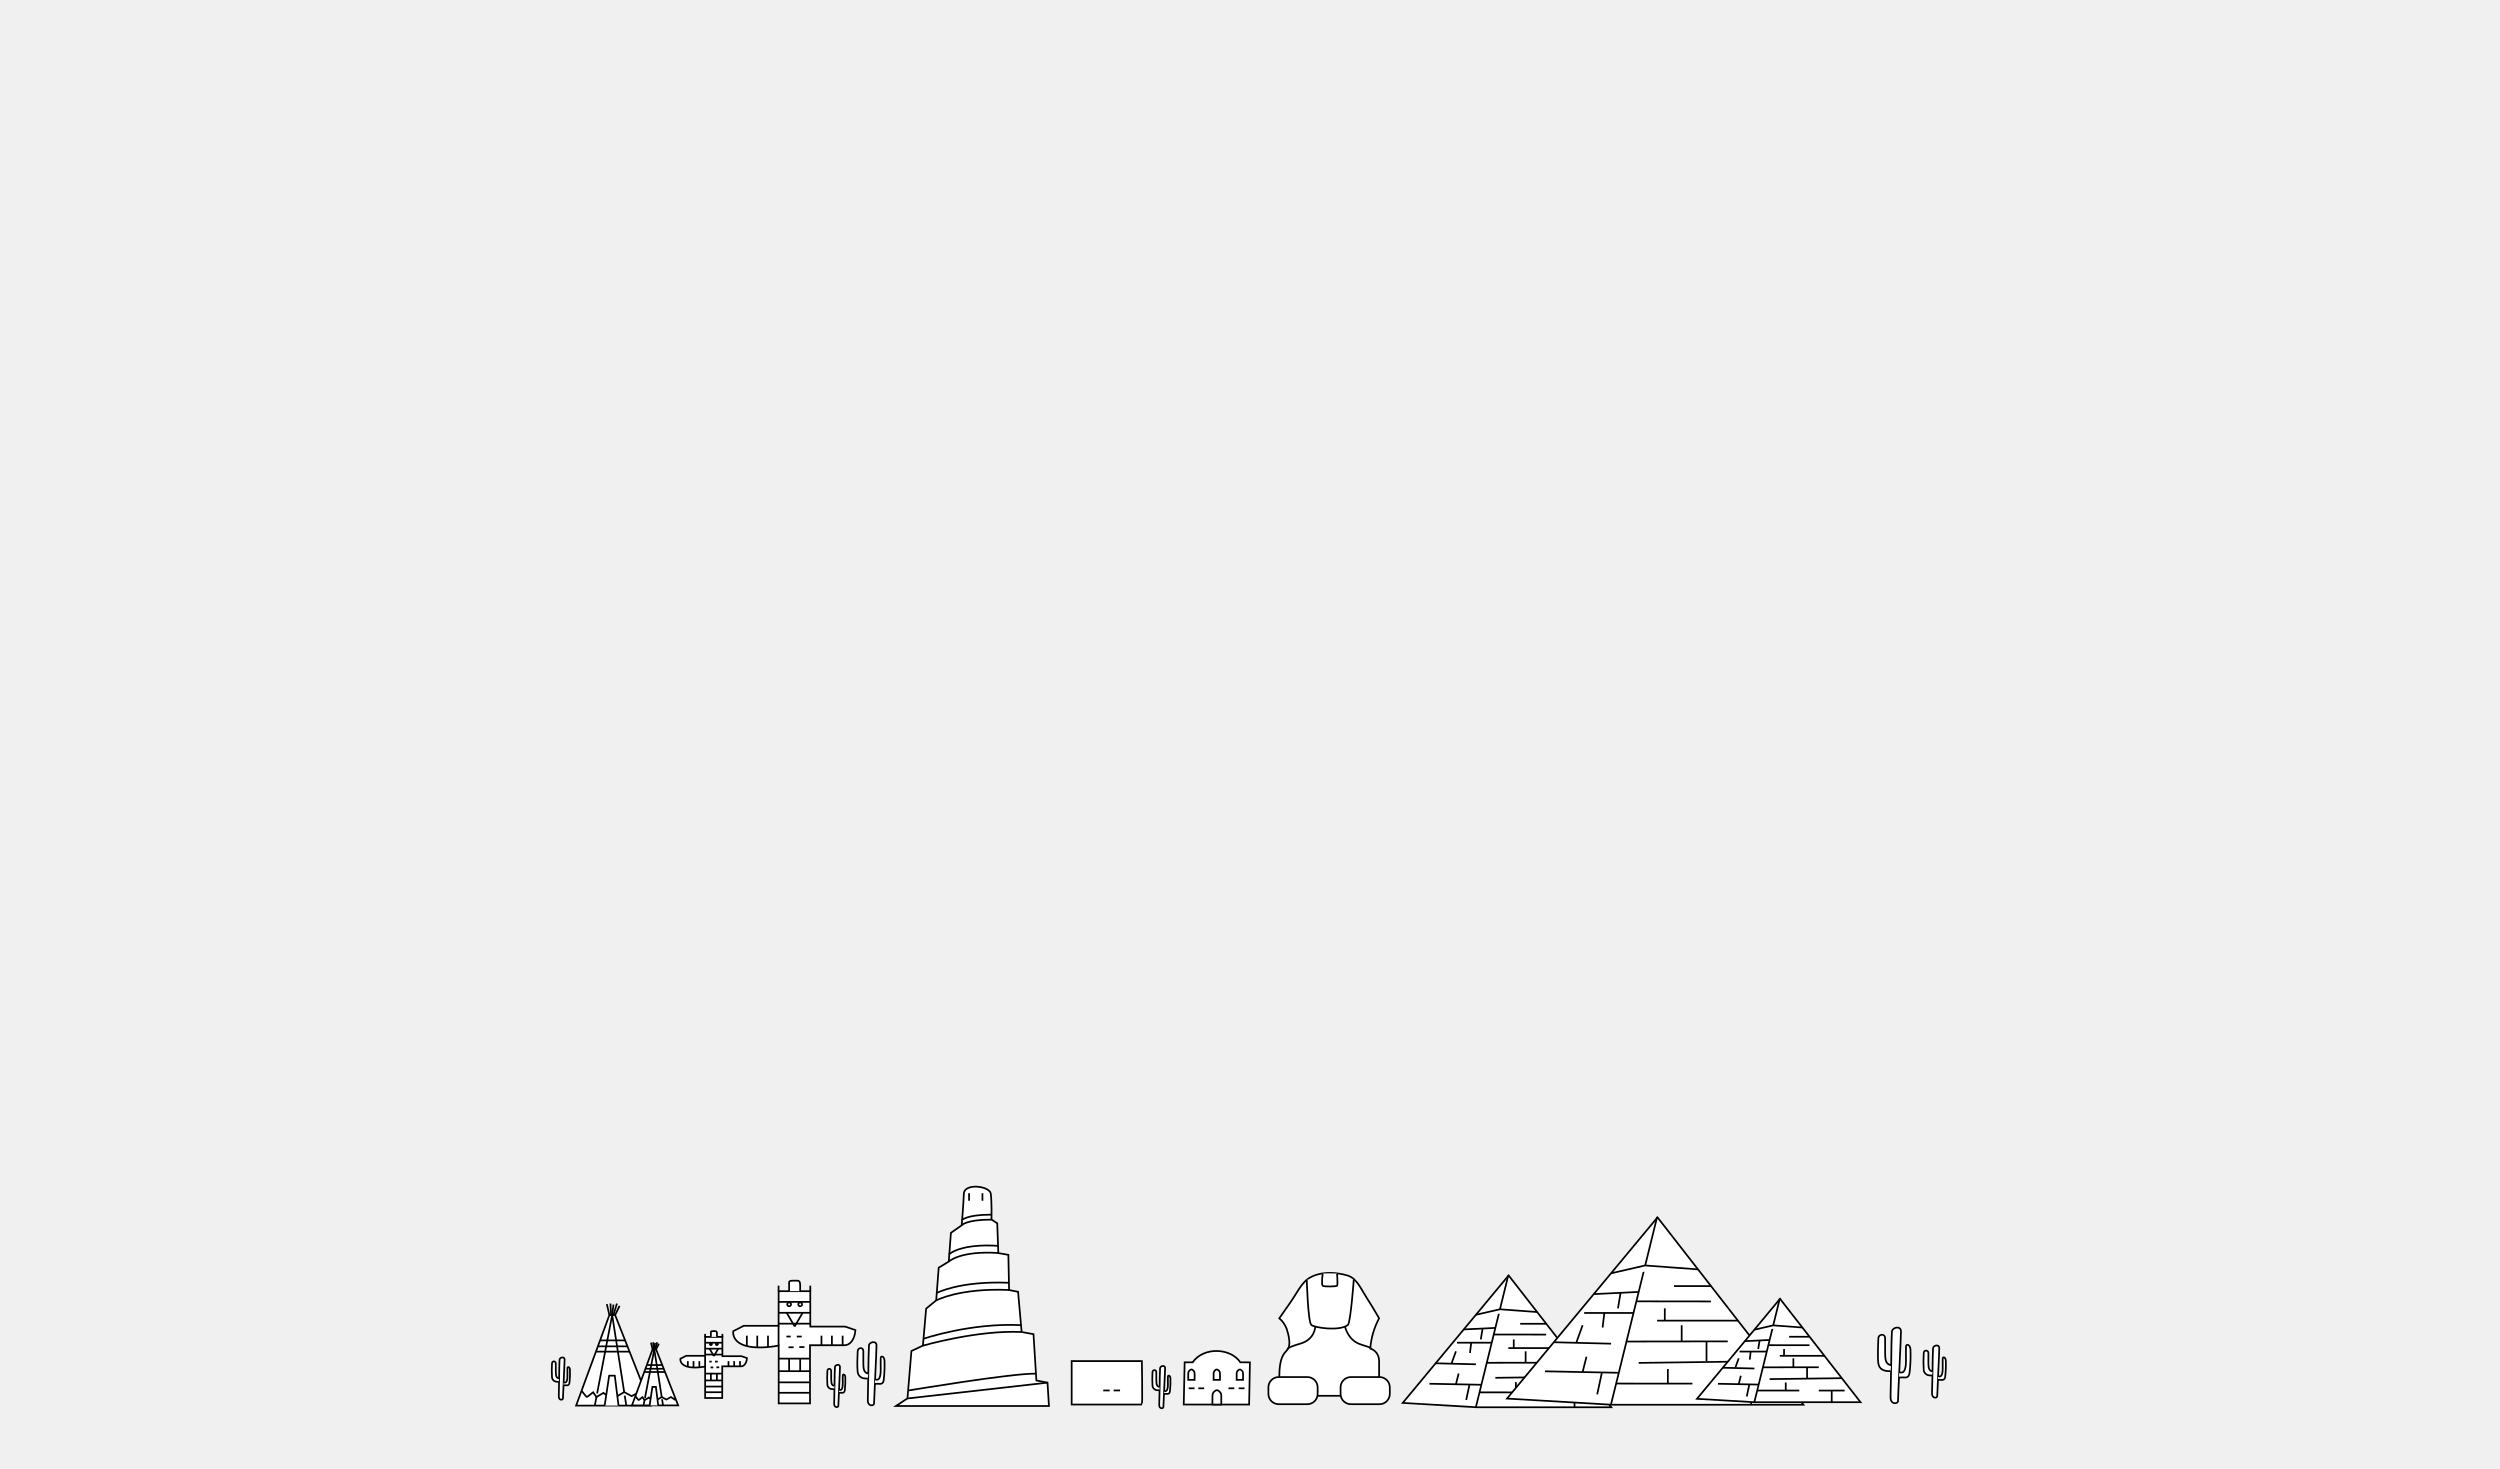
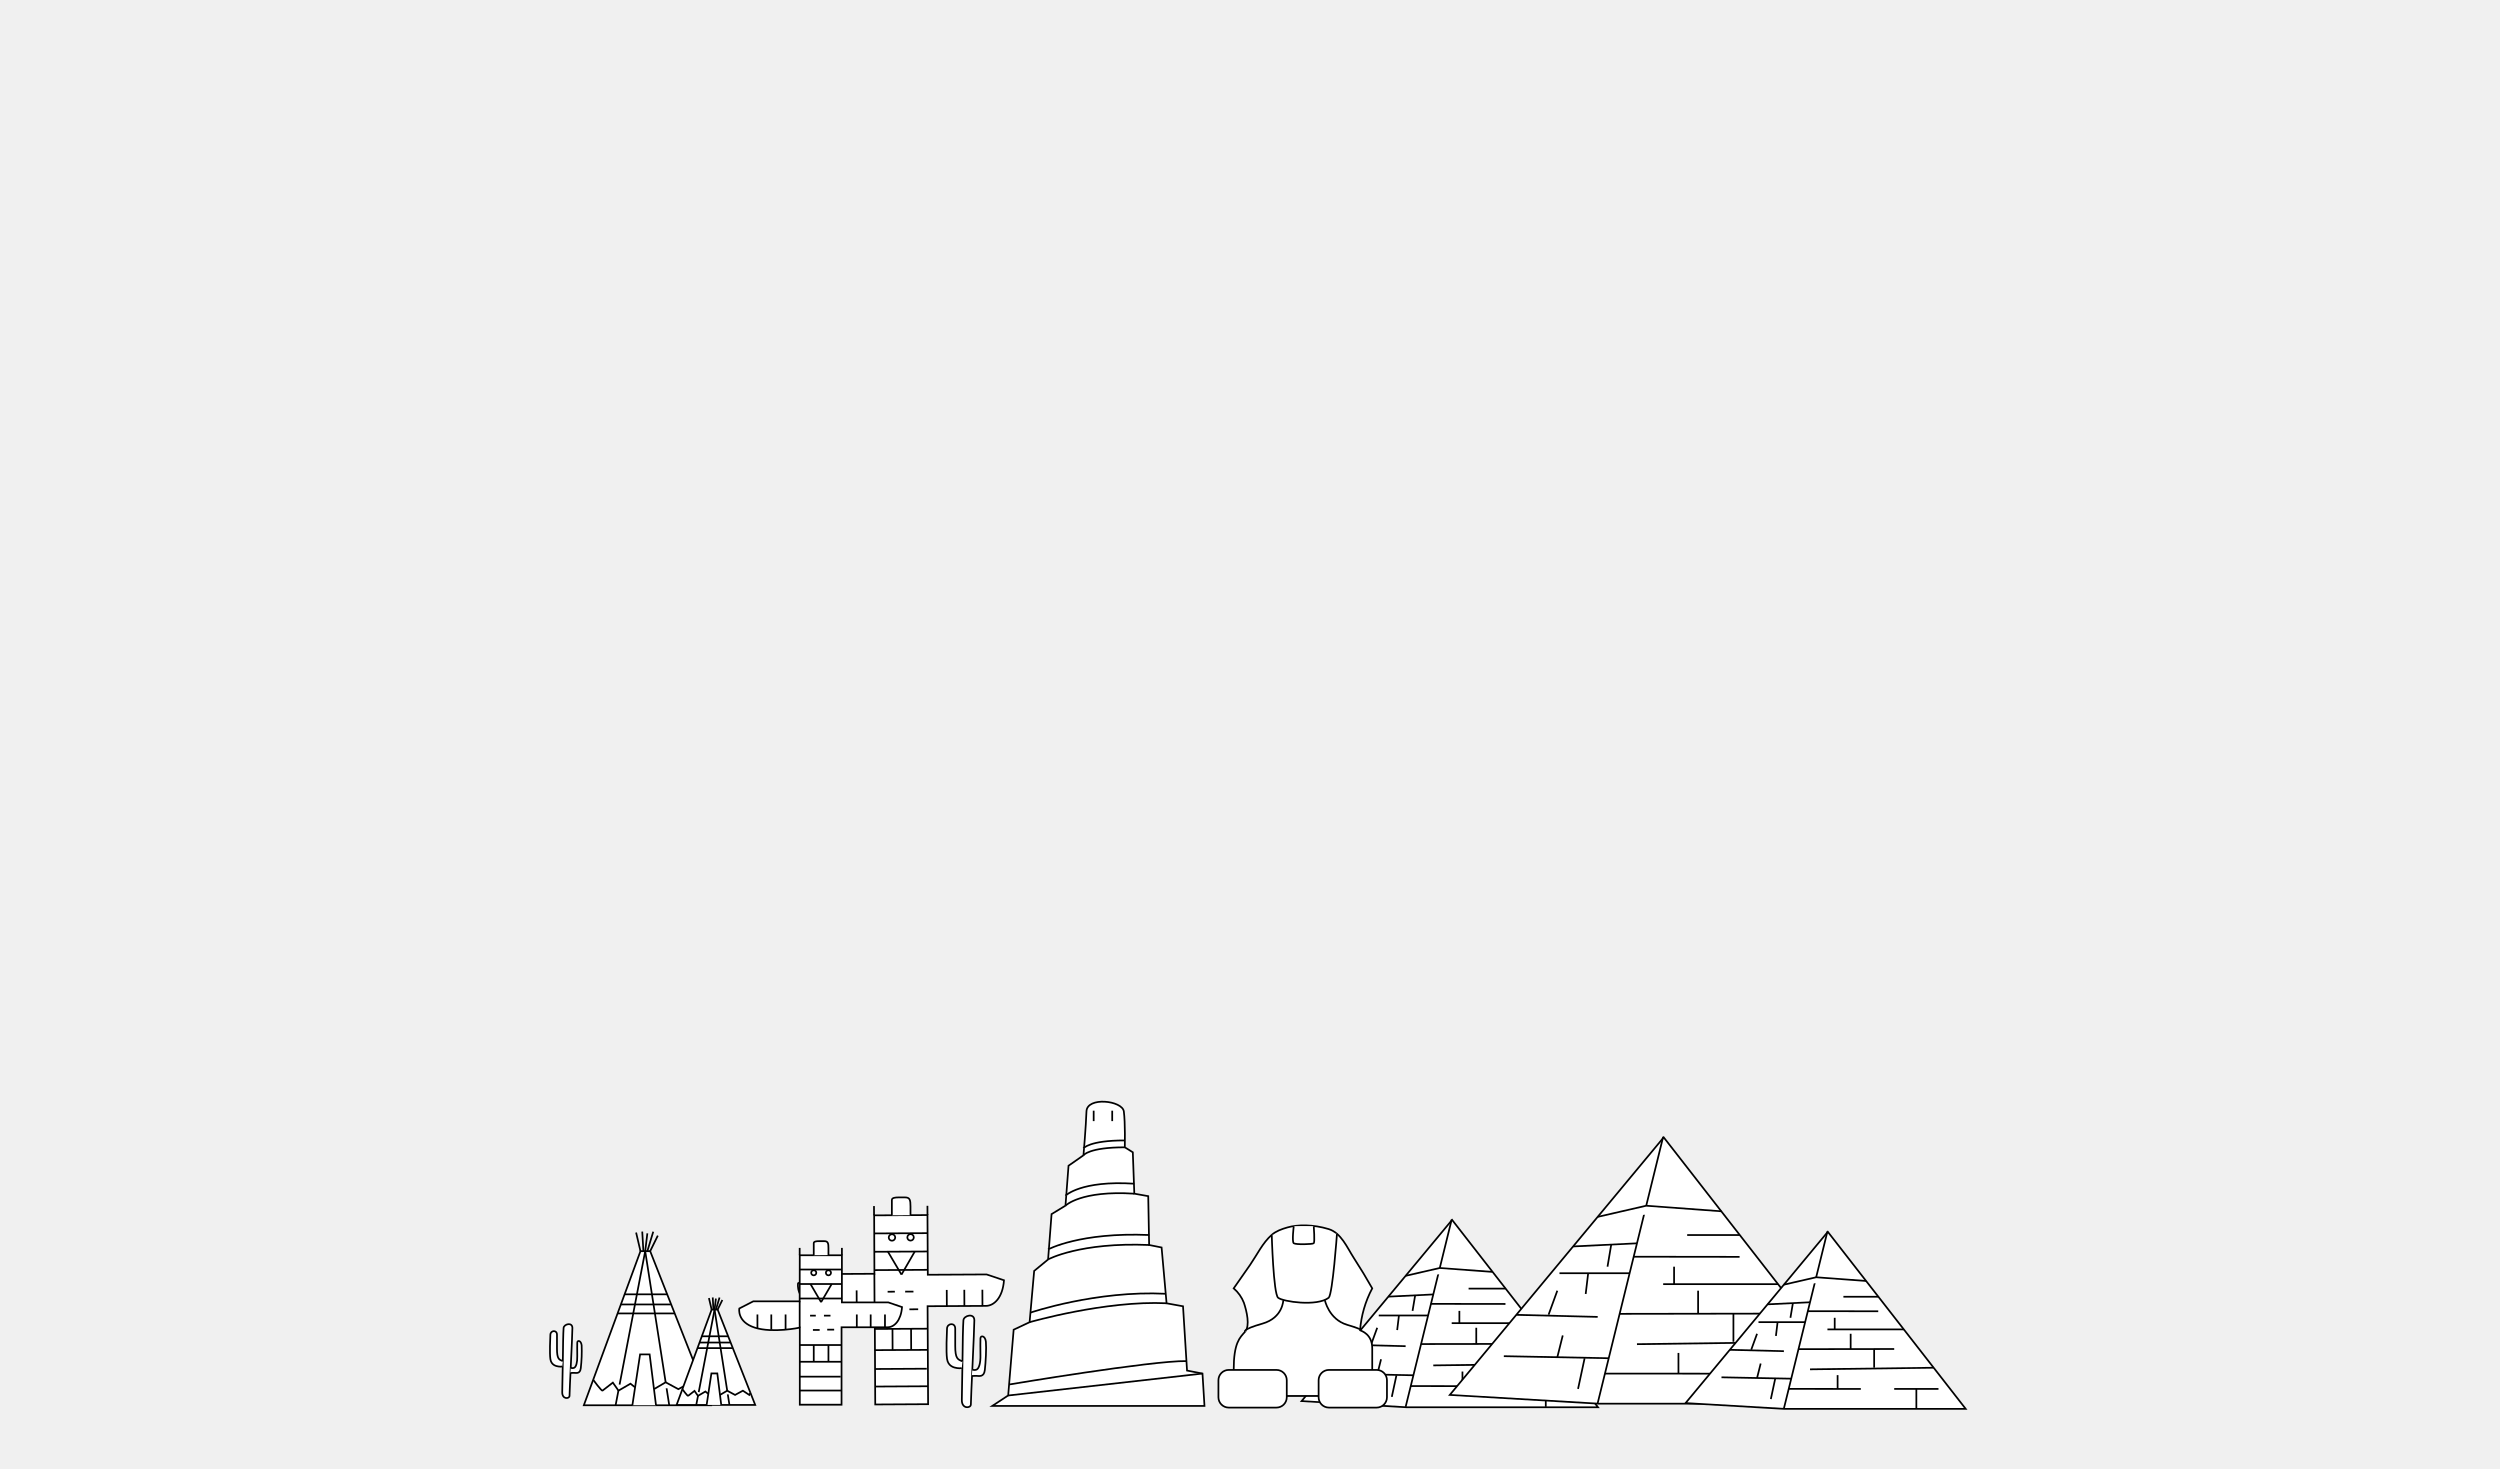
<svg xmlns="http://www.w3.org/2000/svg" viewBox="0 0 1437 844">
  <defs>
    <style>.cls-1{fill:#fff;stroke:#000;stroke-miterlimit:10;}</style>
  </defs>
  <g id="レイヤー_1" data-name="レイヤー 1">
-     <polygon class="cls-1" points="867.15 733.12 806.28 806.4 848.51 808.88 926.15 808.88 867.15 733.12" />
-     <line class="cls-1" x1="866.99" y1="732.96" x2="848.36" y2="808.73" />
-     <polyline class="cls-1" points="848.36 755.74 862.17 752.57 883.53 754.15" />
-     <line class="cls-1" x1="873.82" y1="760.91" x2="888.79" y2="760.91" />
-     <line class="cls-1" x1="858.6" y1="767.07" x2="888.73" y2="767.12" />
-     <line class="cls-1" x1="866.99" y1="774.88" x2="899.67" y2="774.88" />
-     <line class="cls-1" x1="870.1" y1="769.91" x2="870.1" y2="774.88" />
-     <line class="cls-1" x1="854.6" y1="783.33" x2="895.56" y2="783.27" />
-     <line class="cls-1" x1="876.93" y1="776.74" x2="876.93" y2="783.27" />
-     <line class="cls-1" x1="859.54" y1="791.96" x2="912.43" y2="791.27" />
-     <line class="cls-1" x1="886.98" y1="783.33" x2="886.98" y2="791.27" />
-     <line class="cls-1" x1="850.42" y1="800.33" x2="881.28" y2="800.34" />
-     <line class="cls-1" x1="871.34" y1="800.33" x2="871.34" y2="794.44" />
-     <line class="cls-1" x1="895.56" y1="800.34" x2="914.5" y2="800.34" />
-     <line class="cls-1" x1="905.03" y1="800.34" x2="905.03" y2="808.73" />
-     <line class="cls-1" x1="841.37" y1="764.15" x2="859.54" y2="763.27" />
-     <line class="cls-1" x1="852.21" y1="763.62" x2="851.15" y2="769.91" />
-     <line class="cls-1" x1="837.49" y1="771.78" x2="857.45" y2="771.78" />
-     <line class="cls-1" x1="845.65" y1="771.78" x2="844.94" y2="777.68" />
-     <line class="cls-1" x1="825.2" y1="783.62" x2="848.36" y2="784.2" />
-     <line class="cls-1" x1="836.87" y1="776.74" x2="834.39" y2="783.58" />
-     <line class="cls-1" x1="821.65" y1="795.38" x2="851.5" y2="795.96" />
-     <line class="cls-1" x1="838.42" y1="789.48" x2="836.87" y2="795.67" />
-     <line class="cls-1" x1="844.64" y1="795.96" x2="842.77" y2="804.69" />
-     <polygon class="cls-1" points="952.73 699.74 866.22 803.9 926.25 807.43 1036.59 807.43 952.73 699.74" />
-     <line class="cls-1" x1="952.51" y1="699.52" x2="926.02" y2="807.21" />
-     <polyline class="cls-1" points="926.02 731.89 945.65 727.39 976.01 729.64" />
-     <line class="cls-1" x1="962.22" y1="739.24" x2="983.49" y2="739.24" />
-     <line class="cls-1" x1="940.58" y1="748.01" x2="983.4" y2="748.07" />
-     <line class="cls-1" x1="952.51" y1="759.1" x2="998.95" y2="759.1" />
-     <line class="cls-1" x1="956.92" y1="752.04" x2="956.92" y2="759.1" />
-     <line class="cls-1" x1="934.9" y1="771.11" x2="993.11" y2="771.02" />
-     <line class="cls-1" x1="966.63" y1="761.75" x2="966.63" y2="771.02" />
-     <line class="cls-1" x1="941.91" y1="783.38" x2="1017.1" y2="782.41" />
-     <line class="cls-1" x1="980.91" y1="771.11" x2="980.91" y2="782.41" />
-     <line class="cls-1" x1="928.96" y1="795.27" x2="972.81" y2="795.3" />
-     <line class="cls-1" x1="958.69" y1="795.27" x2="958.68" y2="786.91" />
-     <line class="cls-1" x1="993.11" y1="795.3" x2="1020.03" y2="795.3" />
-     <line class="cls-1" x1="1006.57" y1="795.3" x2="1006.57" y2="807.21" />
-     <line class="cls-1" x1="916.09" y1="743.86" x2="941.91" y2="742.6" />
-     <line class="cls-1" x1="931.5" y1="743.11" x2="930" y2="752.04" />
-     <line class="cls-1" x1="910.58" y1="754.69" x2="938.94" y2="754.69" />
-     <line class="cls-1" x1="922.18" y1="754.69" x2="921.17" y2="763.08" />
-     <line class="cls-1" x1="893.11" y1="771.52" x2="926.02" y2="772.35" />
-     <line class="cls-1" x1="909.69" y1="761.75" x2="906.16" y2="771.46" />
-     <line class="cls-1" x1="888.07" y1="788.23" x2="930.49" y2="789.07" />
-     <line class="cls-1" x1="911.9" y1="779.85" x2="909.69" y2="788.66" />
-     <line class="cls-1" x1="920.74" y1="789.07" x2="918.08" y2="801.48" />
-     <polygon class="cls-1" points="1023.15 746.56 975.41 804.04 1008.54 805.99 1069.43 805.99 1023.15 746.56" />
-     <line class="cls-1" x1="1023.03" y1="746.44" x2="1008.42" y2="805.87" />
-     <polyline class="cls-1" points="1008.42 764.3 1019.25 761.82 1036 763.06" />
-     <line class="cls-1" x1="1028.39" y1="768.36" x2="1040.13" y2="768.36" />
-     <line class="cls-1" x1="1016.45" y1="773.2" x2="1040.08" y2="773.23" />
-     <line class="cls-1" x1="1023.03" y1="779.32" x2="1048.66" y2="779.32" />
-     <line class="cls-1" x1="1025.47" y1="775.42" x2="1025.47" y2="779.32" />
-     <line class="cls-1" x1="1013.32" y1="785.94" x2="1045.44" y2="785.89" />
-     <line class="cls-1" x1="1030.83" y1="780.78" x2="1030.83" y2="785.89" />
-     <line class="cls-1" x1="1017.19" y1="792.71" x2="1058.68" y2="792.18" />
-     <line class="cls-1" x1="1038.71" y1="785.94" x2="1038.71" y2="792.18" />
-     <line class="cls-1" x1="1010.04" y1="799.28" x2="1034.24" y2="799.29" />
-     <line class="cls-1" x1="1026.44" y1="799.28" x2="1026.44" y2="794.66" />
-     <line class="cls-1" x1="1045.44" y1="799.29" x2="1060.3" y2="799.29" />
-     <line class="cls-1" x1="1052.87" y1="799.29" x2="1052.87" y2="805.87" />
-     <line class="cls-1" x1="1002.93" y1="770.9" x2="1017.19" y2="770.21" />
-     <line class="cls-1" x1="1011.44" y1="770.49" x2="1010.61" y2="775.42" />
-     <line class="cls-1" x1="999.89" y1="776.88" x2="1015.55" y2="776.88" />
-     <line class="cls-1" x1="1006.29" y1="776.88" x2="1005.74" y2="781.51" />
-     <line class="cls-1" x1="990.26" y1="786.17" x2="1008.42" y2="786.62" />
-     <line class="cls-1" x1="999.41" y1="780.78" x2="997.46" y2="786.14" />
-     <line class="cls-1" x1="987.47" y1="795.39" x2="1010.88" y2="795.85" />
-     <line class="cls-1" x1="1000.62" y1="790.77" x2="999.41" y2="795.63" />
-     <line class="cls-1" x1="1005.5" y1="795.85" x2="1004.03" y2="802.7" />
-     <path class="cls-1" d="M680.42,807.33H718l.45-24.25h-5.49c-5.49-8.24-21-9.15-27.45,0h-4.58Z" />
-     <path class="cls-1" d="M683,793.15h3.66v-3.7a2.17,2.17,0,0,0-.55-1.51c-.95-1-1.61-1-2.56,0a2.22,2.22,0,0,0-.55,1.51Z" />
-     <path class="cls-1" d="M697.58,793.15h3.66v-3.7a2.17,2.17,0,0,0-.55-1.51c-1-1-1.61-1-2.56,0a2.22,2.22,0,0,0-.55,1.51Z" />
-     <path class="cls-1" d="M696.88,807.33H702v-5.12a3,3,0,0,0-.77-2.09c-1.31-1.36-2.22-1.36-3.54,0a3,3,0,0,0-.76,2.09Z" />
-     <path class="cls-1" d="M710.84,793.15h3.66v-3.7a2.17,2.17,0,0,0-.55-1.51c-1-1-1.61-1-2.56,0a2.22,2.22,0,0,0-.55,1.51Z" />
-     <line class="cls-1" x1="683.26" y1="798" x2="686.61" y2="798" />
-     <line class="cls-1" x1="688.82" y1="798" x2="692.17" y2="798" />
-     <line class="cls-1" x1="706.13" y1="798" x2="709.48" y2="798" />
-     <line class="cls-1" x1="711.99" y1="798" x2="715.34" y2="798" />
-     <path class="cls-1" d="M618.58,790.71h2.26v-2.29a1.36,1.36,0,0,0-.34-.93c-.58-.61-1-.61-1.58,0a1.36,1.36,0,0,0-.34.93Z" />
-     <path class="cls-1" d="M623.12,790.71h2.27v-2.29a1.36,1.36,0,0,0-.34-.93c-.59-.61-1-.61-1.59,0a1.36,1.36,0,0,0-.34.93Z" />
-     <path class="cls-1" d="M629.83,790.71h2.27v-2.29a1.36,1.36,0,0,0-.34-.93c-.59-.61-1-.61-1.59,0a1.36,1.36,0,0,0-.34.93Z" />
-     <path class="cls-1" d="M634.15,790.71h2.27v-2.29a1.36,1.36,0,0,0-.34-.93c-.59-.61-1-.61-1.59,0a1.36,1.36,0,0,0-.34.93Z" />
-     <path class="cls-1" d="M640.11,790.71h2.26v-2.29a1.36,1.36,0,0,0-.34-.93c-.59-.61-1-.61-1.58,0a1.36,1.36,0,0,0-.34.93Z" />
-     <path class="cls-1" d="M644.73,790.71H647v-2.29a1.36,1.36,0,0,0-.34-.93c-.59-.61-1-.61-1.58,0a1.36,1.36,0,0,0-.34.93Z" />
-     <path class="cls-1" d="M649.1,806.87H654v-4.93a2.93,2.93,0,0,0-.73-2c-1.26-1.31-2.13-1.31-3.39,0a2.93,2.93,0,0,0-.73,2Z" />
-     <path class="cls-1" d="M616,782.36h40.35s.42,24.95,0,24.95H616Z" />
-     <line class="cls-1" x1="634.15" y1="799.23" x2="637.84" y2="799.23" />
-     <line class="cls-1" x1="640.11" y1="799.23" x2="643.8" y2="799.23" />
-     <path class="cls-1" d="M751.13,735.6c-3.76,3.28-6.13,8.33-9,12.43q-3.37,4.88-6.79,9.73a15,15,0,0,1,4.23,6c1.15,3.46,2.62,9.54.47,12s-4.7,4.45-4.7,15.81v10.75h57.36V782.63c0-6-4.45-7.22-5.07-7.52a44.26,44.26,0,0,1,5.07-17.35q-3.62-6.39-7.6-12.56c-2.83-4.37-5.26-10.41-10.45-12-6.36-1.94-12.85-1.9-17.08-.68A17,17,0,0,0,751.13,735.6Z" />
-     <path class="cls-1" d="M751.13,735.6s.69,24.41,2.64,26,16.08,3.73,21,0c1.62-1.63,3.41-26.48,3.41-26.48" />
-     <path class="cls-1" d="M760.27,732s-.82,6.43,0,7.06,7.79.46,8.28,0,0-7.06,0-7.06" />
-     <path class="cls-1" d="M756,762.54s-.07,7.38-8.68,9.82-7.19,3.36-7.19,3.36" />
-     <path class="cls-1" d="M773.12,762.54s1.61,8,9.24,10.31,5.31,2.26,5.31,2.26" />
-     <rect class="cls-1" x="729.08" y="791.53" width="28.3" height="15.6" rx="5.93" />
-     <rect class="cls-1" x="770.56" y="791.53" width="28.3" height="15.6" rx="5.93" />
-     <path class="cls-1" d="M515,808.16h87.93l-.83-13.42-6.39-1.23-1.66-26.63-6.81-1.24-2.06-23.12-5.16-1-.42-20.23-5.77-1-.62-17.13L569.91,701s.21-10.32-.41-14.86-15.27-6.19-15.48,0-1.24,18.17-1.24,18.17l-6.19,4.33-1.24,16.51-5.78,3.51-1.44,18.79-5.78,4.74-1.86,21.26-6.61,3.1-2.27,27.25Z" />
-     <line class="cls-1" x1="521.61" y1="803.83" x2="602.11" y2="794.74" />
-     <path class="cls-1" d="M522,799.28s59-9.92,73.48-9.71" />
-     <path class="cls-1" d="M530.49,773.48s31.37-9.08,56.76-7.84" />
-     <path class="cls-1" d="M530.84,769.51s27.22-9.28,56.06-7.81" />
-     <path class="cls-1" d="M538.13,747.48s13.21-7.23,41.9-6" />
-     <path class="cls-1" d="M538.13,743.34s13.21-7.22,41.9-6" />
-     <path class="cls-1" d="M545.35,725.18s6.4-6.39,28.49-4.95" />
-     <path class="cls-1" d="M545.35,721.06s6.4-6.4,28.49-4.95" />
-     <path class="cls-1" d="M552.78,704.34s2.27-3.31,17.13-3.31" />
-     <path class="cls-1" d="M552.78,701.48s2.27-3.3,17.13-3.3" />
-     <line class="cls-1" x1="557.02" y1="685.86" x2="557.02" y2="690.18" />
-     <line class="cls-1" x1="564.71" y1="685.86" x2="564.71" y2="690.18" />
-     <path class="cls-1" d="M447.56,742.17h18.19v20.36H485.8l5.91,2c-.47,5.91-3.42,8.71-6.22,8.71h-19.9v33.42h-18V773.41s-11.66,2.49-19.43,0-6.69-8.24-6.69-8.24l6.06-3.11h20Z" />
-     <line class="cls-1" x1="447.52" y1="739" x2="447.52" y2="742.17" />
-     <line class="cls-1" x1="465.75" y1="739" x2="465.75" y2="742.17" />
-     <path class="cls-1" d="M453.59,742.17V737c0-.78,1.24-.87,2.12-.87h2.46c1.59,0,1.77,1,1.77,3v3" />
-     <line class="cls-1" x1="447.54" y1="748.33" x2="465.75" y2="748.33" />
-     <line class="cls-1" x1="447.54" y1="754.59" x2="465.75" y2="754.59" />
-     <line class="cls-1" x1="447.54" y1="760.84" x2="465.75" y2="760.84" />
-     <line class="cls-1" x1="447.52" y1="762.06" x2="447.52" y2="773.41" />
-     <line class="cls-1" x1="441.44" y1="767.74" x2="441.44" y2="774.29" />
-     <line class="cls-1" x1="435.27" y1="767.74" x2="435.27" y2="774.29" />
-     <line class="cls-1" x1="429.28" y1="767.74" x2="429.28" y2="773.78" />
-     <line class="cls-1" x1="472.18" y1="767.74" x2="472.18" y2="773.26" />
-     <line class="cls-1" x1="478.17" y1="767.74" x2="478.17" y2="773.26" />
-     <line class="cls-1" x1="484.34" y1="767.74" x2="484.34" y2="773.26" />
-     <line class="cls-1" x1="452.18" y1="754.59" x2="456.77" y2="762.43" />
-     <line class="cls-1" x1="461.35" y1="754.59" x2="456.77" y2="762.43" />
-     <line class="cls-1" x1="452.01" y1="768.24" x2="454.47" y2="768.24" />
-     <line class="cls-1" x1="458" y1="768.24" x2="460.82" y2="768.24" />
-     <line class="cls-1" x1="453.24" y1="774.42" x2="456.15" y2="774.42" />
-     <line class="cls-1" x1="459.41" y1="774.29" x2="462.4" y2="774.29" />
-     <line class="cls-1" x1="447.52" y1="780.93" x2="465.59" y2="780.93" />
-     <line class="cls-1" x1="447.52" y1="788.15" x2="465.59" y2="788.15" />
-     <line class="cls-1" x1="453.59" y1="780.93" x2="453.59" y2="788.15" />
-     <line class="cls-1" x1="459.94" y1="780.93" x2="459.94" y2="788.15" />
-     <line class="cls-1" x1="447.56" y1="794.58" x2="465.22" y2="794.58" />
-     <line class="cls-1" x1="447.56" y1="800.57" x2="465.59" y2="800.57" />
-     <circle class="cls-1" cx="453.59" cy="749.74" r="1.1" />
-     <circle class="cls-1" cx="459.94" cy="749.74" r="1.1" />
-     <polygon class="cls-1" points="350.28 755.88 331.14 807.95 374.08 807.95 353.56 755.88 350.28 755.88" />
-     <line class="cls-1" x1="351.88" y1="755.88" x2="341.88" y2="807.95" />
-     <line class="cls-1" x1="360" y1="807.95" x2="351.88" y2="755.88" />
-     <polyline class="cls-1" points="347.55 807.95 350.15 790.75 353.38 790.75 355.53 807.95" />
-     <line class="cls-1" x1="344.92" y1="770.46" x2="359.3" y2="770.46" />
-     <line class="cls-1" x1="343.66" y1="773.88" x2="360.54" y2="773.88" />
-     <line class="cls-1" x1="342.55" y1="776.92" x2="361.81" y2="776.92" />
-     <line class="cls-1" x1="348.8" y1="749.58" x2="350.28" y2="755.88" />
-     <line class="cls-1" x1="350.88" y1="749.25" x2="351.26" y2="755.88" />
-     <line class="cls-1" x1="352.61" y1="749.85" x2="351.88" y2="755.88" />
-     <line class="cls-1" x1="354.6" y1="749.29" x2="352.61" y2="755.88" />
-     <line class="cls-1" x1="356.14" y1="750.62" x2="353.56" y2="755.88" />
-     <path class="cls-1" d="M334.3,799.35s2.8,3.87,3.14,3.64,3.48-2.7,3.48-2.7l1.91,2.71,4.05-2.37,1.58,1.27" />
-     <polyline class="cls-1" points="354.85 802.5 358.79 800.18 363.08 802.5 367.35 800.18 370.84 802.5 371.47 801.34" />
-     <path class="cls-1" d="M499.15,787.15c0-3.1.17-11.87.33-13.81s4.34-3,4.34,0c0,3.72-1.42,30.86-1.42,33.37,0,1.51-3.71,1.91-3.58-1.92C498.89,802.62,499.15,787.15,499.15,787.15Z" />
-     <path class="cls-1" d="M499.11,789.62c-1.87-.74-2.87-1-2.87-6.15v-6.83c0-2.5-3.17-2.16-3.25,0s-.42,9,0,12a4.18,4.18,0,0,0,4,3.67,5.06,5.06,0,0,0,1.82,0" />
-     <path class="cls-1" d="M503,792.88a2.14,2.14,0,0,0,1.74,0c.92-.41,1.58-2.54,1.5-5.73s0-5.26,0-6.59,1.91-1.18,2.16,1.33a74.32,74.32,0,0,1-.42,11.18c-.33,3-2.33,2.31-3.42,2.31s-1.69.06-1.69.06" />
-     <path class="cls-1" d="M1110.84,786.34c0-2.56.14-9.8.28-11.41s3.57-2.5,3.57,0c0,3.07-1.17,25.48-1.17,27.55,0,1.24-3,1.58-3-1.58C1110.63,799.1,1110.84,786.34,1110.84,786.34Z" />
-     <path class="cls-1" d="M1110.81,788.38c-1.55-.61-2.37-.82-2.37-5.08v-5.64a1.34,1.34,0,1,0-2.68,0,77.66,77.66,0,0,0,0,9.9,3.45,3.45,0,0,0,3.3,3,4.56,4.56,0,0,0,1.51,0" />
-     <path class="cls-1" d="M1114,791.07a1.77,1.77,0,0,0,1.43,0c.76-.35,1.31-2.1,1.24-4.73s0-4.35,0-5.45,1.58-1,1.78,1.1a59.89,59.89,0,0,1-.34,9.23c-.27,2.46-1.92,1.91-2.82,1.91s-1.39,0-1.39,0" />
-     <path class="cls-1" d="M666.59,795.66c0-2.07.11-7.94.22-9.24s2.9-2,2.9,0c0,2.49-1,20.66-1,22.33,0,1-2.48,1.29-2.4-1.28C666.41,806,666.59,795.66,666.59,795.66Z" />
-     <path class="cls-1" d="M666.56,797.32c-1.26-.5-1.92-.66-1.92-4.12v-4.57a1.09,1.09,0,1,0-2.18,0,65,65,0,0,0,0,8,2.8,2.8,0,0,0,2.68,2.45,3.51,3.51,0,0,0,1.22,0" />
-     <path class="cls-1" d="M669.16,799.5a1.42,1.42,0,0,0,1.16,0c.61-.28,1.06-1.7,1-3.84s0-3.52,0-4.41,1.28-.79,1.44.89a49.39,49.39,0,0,1-.27,7.48c-.23,2-1.57,1.55-2.29,1.55s-1.13,0-1.13,0" />
-     <polygon class="cls-1" points="375.09 775.62 363.25 807.83 389.81 807.83 377.12 775.62 375.09 775.62" />
-     <line class="cls-1" x1="376.08" y1="775.62" x2="369.9" y2="807.83" />
-     <line class="cls-1" x1="381.11" y1="807.83" x2="376.08" y2="775.62" />
-     <polyline class="cls-1" points="373.4 807.83 375.01 797.19 377.01 797.19 378.34 807.83" />
-     <line class="cls-1" x1="371.78" y1="784.64" x2="380.67" y2="784.64" />
-     <line class="cls-1" x1="371" y1="786.75" x2="381.44" y2="786.75" />
-     <line class="cls-1" x1="370.31" y1="788.63" x2="382.22" y2="788.63" />
-     <line class="cls-1" x1="374.18" y1="771.72" x2="375.09" y2="775.62" />
-     <line class="cls-1" x1="375.46" y1="771.52" x2="375.7" y2="775.62" />
-     <line class="cls-1" x1="376.53" y1="771.89" x2="376.08" y2="775.62" />
-     <line class="cls-1" x1="377.76" y1="771.54" x2="376.53" y2="775.62" />
-     <line class="cls-1" x1="378.72" y1="772.36" x2="377.12" y2="775.62" />
-     <path class="cls-1" d="M365.21,802.51s1.73,2.39,1.94,2.25,2.15-1.67,2.15-1.67l1.18,1.68L373,803.3l1,.79" />
-     <polyline class="cls-1" points="377.92 804.46 380.36 803.02 383.01 804.46 385.65 803.02 387.81 804.46 388.2 803.74" />
-     <path class="cls-1" d="M479.7,795c0-2.07.11-7.95.23-9.25s2.89-2,2.89,0c0,2.49-.94,20.66-.94,22.34,0,1-2.48,1.28-2.4-1.28C479.53,805.38,479.7,795,479.7,795Z" />
-     <path class="cls-1" d="M479.67,796.68c-1.25-.49-1.92-.66-1.92-4.11V788a1.09,1.09,0,1,0-2.17,0,63.11,63.11,0,0,0,0,8,2.78,2.78,0,0,0,2.68,2.45,3.24,3.24,0,0,0,1.22,0" />
-     <path class="cls-1" d="M482.27,798.86a1.44,1.44,0,0,0,1.17,0c.61-.27,1.06-1.7,1-3.83s0-3.52,0-4.42,1.27-.78,1.44.89a49.54,49.54,0,0,1-.28,7.49c-.22,2-1.56,1.55-2.28,1.55s-1.14,0-1.14,0" />
-     <path class="cls-1" d="M321.41,790.75c0-2.07.11-7.94.22-9.24s2.9-2,2.9,0c0,2.49-.95,20.65-.95,22.33,0,1-2.48,1.28-2.39-1.28C321.24,801.1,321.41,790.75,321.41,790.75Z" />
-     <path class="cls-1" d="M321.38,792.41c-1.25-.5-1.92-.67-1.92-4.12v-4.57a1.09,1.09,0,1,0-2.17,0,63,63,0,0,0,0,8A2.79,2.79,0,0,0,320,794.2a3.53,3.53,0,0,0,1.22,0" />
-     <path class="cls-1" d="M324,794.59a1.44,1.44,0,0,0,1.17,0c.61-.28,1.05-1.71,1-3.84s0-3.52,0-4.41,1.28-.79,1.45.89a49.46,49.46,0,0,1-.28,7.48c-.22,2-1.56,1.55-2.29,1.55s-1.13,0-1.13,0" />
-     <path class="cls-1" d="M1087.09,781.88c0-3.71.2-14.21.4-16.54s5.18-3.62,5.18,0c0,4.46-1.7,36.94-1.7,39.94,0,1.81-4.43,2.29-4.28-2.29C1086.77,800.39,1087.09,781.88,1087.09,781.88Z" />
-     <path class="cls-1" d="M1087,784.83c-2.25-.88-3.44-1.18-3.44-7.36V769.3c0-3-3.79-2.59-3.89,0s-.5,10.76,0,14.35,3.41,4.19,4.8,4.39a6.12,6.12,0,0,0,2.17,0" />
-     <path class="cls-1" d="M1091.69,788.73a2.56,2.56,0,0,0,2.08,0c1.09-.49,1.89-3,1.79-6.85s0-6.3,0-7.9,2.28-1.4,2.58,1.59a88.27,88.27,0,0,1-.5,13.39c-.4,3.56-2.79,2.76-4.08,2.76s-2,.08-2,.08" />
-     <path class="cls-1" d="M405.32,768.45h9.91v11.08h10.92l3.21,1.11c-.25,3.21-1.86,4.74-3.38,4.74H415.14v18.2h-9.82V785.46s-6.35,1.35-10.58,0S391.1,781,391.1,781l3.3-1.69h10.9Z" />
-     <line class="cls-1" x1="405.3" y1="766.72" x2="405.3" y2="768.45" />
-     <line class="cls-1" x1="415.23" y1="766.72" x2="415.23" y2="768.45" />
-     <path class="cls-1" d="M408.61,768.45v-2.84c0-.43.67-.47,1.15-.47h1.34c.87,0,1,.52,1,1.65v1.66" />
-     <line class="cls-1" x1="405.31" y1="771.8" x2="415.23" y2="771.8" />
-     <line class="cls-1" x1="405.31" y1="775.21" x2="415.23" y2="775.21" />
-     <line class="cls-1" x1="405.31" y1="778.61" x2="415.23" y2="778.61" />
-     <line class="cls-1" x1="405.3" y1="779.28" x2="405.3" y2="785.46" />
-     <line class="cls-1" x1="401.99" y1="782.37" x2="401.99" y2="785.94" />
-     <line class="cls-1" x1="398.63" y1="782.37" x2="398.63" y2="785.94" />
-     <line class="cls-1" x1="395.37" y1="782.37" x2="395.37" y2="785.66" />
-     <line class="cls-1" x1="418.73" y1="782.37" x2="418.73" y2="785.38" />
-     <line class="cls-1" x1="421.99" y1="782.37" x2="421.99" y2="785.38" />
-     <line class="cls-1" x1="425.35" y1="782.37" x2="425.35" y2="785.38" />
-     <line class="cls-1" x1="407.84" y1="775.21" x2="410.34" y2="779.48" />
-     <line class="cls-1" x1="412.83" y1="775.21" x2="410.34" y2="779.48" />
-     <line class="cls-1" x1="407.74" y1="782.64" x2="409.09" y2="782.64" />
-     <line class="cls-1" x1="411.01" y1="782.64" x2="412.54" y2="782.64" />
-     <line class="cls-1" x1="408.42" y1="786.01" x2="410" y2="786.01" />
-     <line class="cls-1" x1="411.77" y1="785.94" x2="413.4" y2="785.94" />
-     <line class="cls-1" x1="405.3" y1="789.55" x2="415.14" y2="789.55" />
-     <line class="cls-1" x1="405.3" y1="793.48" x2="415.14" y2="793.48" />
-     <line class="cls-1" x1="408.61" y1="789.55" x2="408.61" y2="793.48" />
-     <line class="cls-1" x1="412.06" y1="789.55" x2="412.06" y2="793.48" />
-     <line class="cls-1" x1="405.32" y1="796.99" x2="414.94" y2="796.99" />
-     <line class="cls-1" x1="405.32" y1="800.25" x2="415.14" y2="800.25" />
-     <circle class="cls-1" cx="408.61" cy="772.57" r="0.6" />
-     <circle class="cls-1" cx="412.06" cy="772.57" r="0.6" />
+     <polygon class="cls-1" points="834.66 701.19 748.15 805.35 808.18 808.88 918.52 808.88 834.66 701.19" />
+     <line class="cls-1" x1="834.44" y1="700.97" x2="807.96" y2="808.66" />
+     <polyline class="cls-1" points="807.96 733.34 827.59 728.84 857.94 731.09" />
+     <line class="cls-1" x1="844.15" y1="740.69" x2="865.42" y2="740.69" />
+     <line class="cls-1" x1="822.51" y1="749.46" x2="865.34" y2="749.52" />
+     <line class="cls-1" x1="834.44" y1="760.55" x2="880.89" y2="760.55" />
+     <line class="cls-1" x1="838.85" y1="753.49" x2="838.85" y2="760.55" />
+     <line class="cls-1" x1="816.83" y1="772.56" x2="875.05" y2="772.47" />
+     <line class="cls-1" x1="848.56" y1="763.2" x2="848.56" y2="772.47" />
+     <line class="cls-1" x1="823.85" y1="784.83" x2="899.03" y2="783.85" />
+     <line class="cls-1" x1="862.85" y1="772.56" x2="862.85" y2="783.85" />
+     <line class="cls-1" x1="810.89" y1="796.72" x2="854.74" y2="796.75" />
+     <line class="cls-1" x1="840.62" y1="796.72" x2="840.62" y2="788.36" />
+     <line class="cls-1" x1="875.05" y1="796.75" x2="901.97" y2="796.75" />
+     <line class="cls-1" x1="888.51" y1="796.75" x2="888.51" y2="808.66" />
+     <line class="cls-1" x1="798.02" y1="745.31" x2="823.85" y2="744.04" />
+     <line class="cls-1" x1="813.43" y1="744.55" x2="811.93" y2="753.49" />
+     <line class="cls-1" x1="792.51" y1="756.14" x2="820.87" y2="756.14" />
+     <line class="cls-1" x1="804.11" y1="756.14" x2="803.1" y2="764.52" />
+     <line class="cls-1" x1="775.04" y1="772.97" x2="807.96" y2="773.79" />
+     <line class="cls-1" x1="791.62" y1="763.2" x2="788.09" y2="772.91" />
+     <line class="cls-1" x1="770" y1="789.68" x2="812.42" y2="790.51" />
+     <line class="cls-1" x1="793.83" y1="781.3" x2="791.62" y2="790.11" />
+     <line class="cls-1" x1="802.68" y1="790.51" x2="800.01" y2="802.92" />
+     <polygon class="cls-1" points="956.3 653.75 833.34 801.8 918.66 806.82 1075.5 806.82 956.3 653.75" />
+     <line class="cls-1" x1="955.99" y1="653.43" x2="918.35" y2="806.51" />
+     <polyline class="cls-1" points="918.35 699.45 946.25 693.05 989.4 696.25" />
+     <line class="cls-1" x1="969.79" y1="709.9" x2="1000.03" y2="709.9" />
+     <line class="cls-1" x1="939.04" y1="722.36" x2="999.91" y2="722.44" />
+     <line class="cls-1" x1="955.99" y1="738.13" x2="1022.01" y2="738.13" />
+     <line class="cls-1" x1="962.26" y1="728.09" x2="962.26" y2="738.13" />
+     <line class="cls-1" x1="930.97" y1="755.2" x2="1013.71" y2="755.07" />
+     <line class="cls-1" x1="976.07" y1="741.89" x2="976.07" y2="755.07" />
+     <line class="cls-1" x1="940.93" y1="772.63" x2="1047.8" y2="771.25" />
+     <line class="cls-1" x1="996.37" y1="755.2" x2="996.37" y2="771.25" />
+     <line class="cls-1" x1="922.52" y1="789.54" x2="984.85" y2="789.57" />
+     <line class="cls-1" x1="964.78" y1="789.54" x2="964.77" y2="777.65" />
+     <line class="cls-1" x1="1013.71" y1="789.57" x2="1051.98" y2="789.57" />
+     <line class="cls-1" x1="1032.84" y1="789.57" x2="1032.84" y2="806.51" />
+     <line class="cls-1" x1="904.22" y1="716.46" x2="940.93" y2="714.66" />
+     <line class="cls-1" x1="926.13" y1="715.39" x2="923.99" y2="728.09" />
+     <line class="cls-1" x1="896.39" y1="731.85" x2="936.71" y2="731.85" />
+     <line class="cls-1" x1="912.88" y1="731.85" x2="911.45" y2="743.77" />
+     <line class="cls-1" x1="871.57" y1="755.78" x2="918.35" y2="756.95" />
+     <line class="cls-1" x1="895.14" y1="741.89" x2="890.12" y2="755.69" />
+     <line class="cls-1" x1="864.4" y1="779.53" x2="924.69" y2="780.71" />
+     <line class="cls-1" x1="898.27" y1="767.61" x2="895.14" y2="780.14" />
+     <line class="cls-1" x1="910.84" y1="780.71" x2="907.06" y2="798.35" />
+     <polygon class="cls-1" points="1050.62 708.04 968.86 806.49 1025.59 809.82 1129.88 809.82 1050.62 708.04" />
+     <line class="cls-1" x1="1050.41" y1="707.83" x2="1025.38" y2="809.61" />
+     <polyline class="cls-1" points="1025.38 738.42 1043.94 734.17 1072.63 736.3" />
+     <line class="cls-1" x1="1059.59" y1="745.37" x2="1079.7" y2="745.37" />
+     <line class="cls-1" x1="1039.14" y1="753.66" x2="1079.61" y2="753.72" />
+     <line class="cls-1" x1="1050.41" y1="764.14" x2="1094.31" y2="764.14" />
+     <line class="cls-1" x1="1054.59" y1="757.47" x2="1054.59" y2="764.14" />
+     <line class="cls-1" x1="1033.77" y1="775.49" x2="1088.79" y2="775.41" />
+     <line class="cls-1" x1="1063.76" y1="766.65" x2="1063.76" y2="775.41" />
+     <line class="cls-1" x1="1040.4" y1="787.09" x2="1111.46" y2="786.17" />
+     <line class="cls-1" x1="1077.26" y1="775.49" x2="1077.26" y2="786.17" />
+     <line class="cls-1" x1="1028.16" y1="798.33" x2="1069.6" y2="798.35" />
+     <line class="cls-1" x1="1056.26" y1="798.33" x2="1056.25" y2="790.42" />
+     <line class="cls-1" x1="1088.79" y1="798.35" x2="1114.24" y2="798.35" />
+     <line class="cls-1" x1="1101.52" y1="798.35" x2="1101.52" y2="809.61" />
+     <line class="cls-1" x1="1015.99" y1="749.73" x2="1040.4" y2="748.54" />
+     <line class="cls-1" x1="1030.56" y1="749.02" x2="1029.14" y2="757.47" />
+     <line class="cls-1" x1="1010.78" y1="759.97" x2="1037.59" y2="759.97" />
+     <line class="cls-1" x1="1021.75" y1="759.97" x2="1020.8" y2="767.9" />
+     <line class="cls-1" x1="994.28" y1="775.88" x2="1025.38" y2="776.66" />
+     <line class="cls-1" x1="1009.95" y1="766.65" x2="1006.61" y2="775.82" />
+     <line class="cls-1" x1="989.51" y1="791.68" x2="1029.6" y2="792.46" />
+     <line class="cls-1" x1="1012.04" y1="783.75" x2="1009.95" y2="792.08" />
+     <line class="cls-1" x1="1020.39" y1="792.46" x2="1017.88" y2="804.19" />
+     <path class="cls-1" d="M731,709.8c-5.22,4.54-8.51,11.56-12.44,17.24q-4.69,6.78-9.43,13.51a20.77,20.77,0,0,1,5.87,8.3c1.6,4.8,3.64,13.23.66,16.64s-6.53,6.18-6.53,22v14.91h79.63V775.08c0-8.31-6.18-10-7-10.45a61.43,61.43,0,0,1,7-24.08q-5-8.87-10.56-17.43c-3.92-6.07-7.29-14.45-14.5-16.65-8.83-2.69-17.84-2.63-23.7-.94C736.69,706.48,733.42,707.66,731,709.8Z" />
+     <path class="cls-1" d="M731,709.8s.95,33.88,3.66,36.14,22.33,5.18,29.09,0c2.26-2.26,4.74-36.76,4.74-36.76" />
+     <path class="cls-1" d="M743.65,704.83s-1.13,8.92,0,9.79,10.82.64,11.5,0,0-9.79,0-9.79" />
+     <path class="cls-1" d="M737.65,747.19s-.09,10.25-12,13.63-10,4.67-10,4.67" />
+     <path class="cls-1" d="M761.49,747.19s2.23,11.15,12.83,14.31,7.37,3.13,7.37,3.13" />
+     <rect class="cls-1" x="700.35" y="787.43" width="39.28" height="21.65" rx="5.93" />
+     <rect class="cls-1" x="757.94" y="787.43" width="39.28" height="21.65" rx="5.93" />
+     <path class="cls-1" d="M570.33,808.14h122l-1.14-18.62-8.88-1.72L680,750.85l-9.45-1.71-2.87-32.09-7.16-1.43L660,687.55l-8-1.43-.86-23.78-4.59-2.86s.29-14.32-.57-20.62-21.19-8.6-21.48,0-1.72,25.2-1.72,25.2l-8.59,6L612.44,693l-8,4.87-2,26.07-8,6.59L591.81,760l-9.16,4.3-3.15,37.81Z" />
+     <line class="cls-1" x1="579.5" y1="802.13" x2="691.21" y2="789.52" />
+     <path class="cls-1" d="M580,795.82s81.87-13.77,102-13.47" />
+     <path class="cls-1" d="M591.81,760s43.54-12.6,78.78-10.88" />
+     <path class="cls-1" d="M592.3,754.5s37.78-12.88,77.8-10.84" />
+     <path class="cls-1" d="M602.41,723.93s18.33-10,58.15-8.31" />
+     <path class="cls-1" d="M602.41,718.19s18.33-10,58.15-8.31" />
+     <path class="cls-1" d="M612.44,693s8.88-8.88,39.53-6.87" />
+     <path class="cls-1" d="M612.44,687.27s8.88-8.88,39.53-6.88" />
+     <path class="cls-1" d="M622.75,664.06s3.15-4.58,23.77-4.58" />
+     <path class="cls-1" d="M622.75,660.1s3.15-4.58,23.77-4.58" />
+     <line class="cls-1" x1="628.64" y1="638.42" x2="628.64" y2="644.42" />
+     <line class="cls-1" x1="639.3" y1="638.42" x2="639.3" y2="644.42" />
+     <path class="cls-1" d="M502.47,698.59l30.64-.17.19,34.31,33.79-.18,10,3.35c-.73,10-5.68,14.7-10.4,14.72l-33.52.19.3,56.31-30.38.17-.3-56s-19.63,4.29-32.74.18-11.34-13.82-11.34-13.82l10.18-5.3,33.72-.18Z" />
+     <line class="cls-1" x1="502.37" y1="693.25" x2="502.4" y2="698.59" />
+     <line class="cls-1" x1="533.09" y1="693.08" x2="533.12" y2="698.42" />
+     <path class="cls-1" d="M512.64,698.54l0-8.78c0-1.31,2.07-1.47,3.55-1.48l4.16,0c2.67,0,3,1.61,3,5.1l0,5.12" />
+     <line class="cls-1" x1="502.5" y1="708.98" x2="533.17" y2="708.81" />
+     <line class="cls-1" x1="502.56" y1="719.52" x2="533.23" y2="719.35" />
+     <line class="cls-1" x1="502.62" y1="730.06" x2="533.28" y2="729.89" />
+     <line class="cls-1" x1="502.58" y1="732.12" x2="502.69" y2="751.24" />
+     <line class="cls-1" x1="492.39" y1="741.73" x2="492.45" y2="752.76" />
+     <line class="cls-1" x1="482" y1="741.79" x2="482.06" y2="752.82" />
+     <line class="cls-1" x1="471.91" y1="741.85" x2="471.97" y2="752.02" />
+     <line class="cls-1" x1="544.19" y1="741.45" x2="544.24" y2="750.75" />
+     <line class="cls-1" x1="554.28" y1="741.39" x2="554.33" y2="750.69" />
+     <line class="cls-1" x1="564.67" y1="741.34" x2="564.72" y2="750.64" />
+     <line class="cls-1" x1="510.38" y1="719.48" x2="518.17" y2="732.64" />
+     <line class="cls-1" x1="525.81" y1="719.39" x2="518.17" y2="732.64" />
+     <line class="cls-1" x1="510.21" y1="742.48" x2="514.36" y2="742.46" />
+     <line class="cls-1" x1="520.3" y1="742.43" x2="525.05" y2="742.4" />
+     <line class="cls-1" x1="512.34" y1="752.89" x2="517.24" y2="752.86" />
+     <line class="cls-1" x1="522.73" y1="752.6" x2="527.77" y2="752.57" />
+     <line class="cls-1" x1="502.75" y1="763.89" x2="533.21" y2="763.73" />
+     <line class="cls-1" x1="502.82" y1="776.06" x2="533.27" y2="775.9" />
+     <line class="cls-1" x1="513" y1="763.84" x2="513.06" y2="776.01" />
+     <line class="cls-1" x1="523.68" y1="763.78" x2="523.75" y2="775.95" />
+     <line class="cls-1" x1="502.95" y1="786.9" x2="532.71" y2="786.73" />
+     <line class="cls-1" x1="503.01" y1="796.99" x2="533.39" y2="796.82" />
+     <circle class="cls-1" cx="512.71" cy="711.3" r="1.86" />
+     <circle class="cls-1" cx="523.39" cy="711.24" r="1.86" />
+     <polygon class="cls-1" points="368.14 719.17 335.58 807.76 408.62 807.76 373.72 719.17 368.14 719.17" />
+     <line class="cls-1" x1="370.86" y1="719.17" x2="353.85" y2="807.76" />
+     <line class="cls-1" x1="384.68" y1="807.76" x2="370.86" y2="719.17" />
+     <polyline class="cls-1" points="363.49 807.76 367.92 778.5 373.41 778.5 377.07 807.76" />
+     <line class="cls-1" x1="359.02" y1="743.98" x2="383.49" y2="743.98" />
+     <line class="cls-1" x1="356.89" y1="749.8" x2="385.59" y2="749.8" />
+     <line class="cls-1" x1="354.99" y1="754.96" x2="387.75" y2="754.96" />
+     <line class="cls-1" x1="365.63" y1="708.46" x2="368.14" y2="719.17" />
+     <line class="cls-1" x1="369.16" y1="707.9" x2="369.82" y2="719.17" />
+     <line class="cls-1" x1="372.1" y1="708.92" x2="370.86" y2="719.17" />
+     <line class="cls-1" x1="375.49" y1="707.97" x2="372.1" y2="719.17" />
+     <line class="cls-1" x1="378.11" y1="710.23" x2="373.72" y2="719.17" />
+     <path class="cls-1" d="M341,793.13s4.76,6.57,5.34,6.19,5.93-4.59,5.93-4.59l3.24,4.61,6.89-4,2.69,2.16" />
+     <polyline class="cls-1" points="375.91 798.49 382.62 794.54 389.92 798.49 397.19 794.54 403.12 798.49 404.19 796.51" />
+     <polygon class="cls-1" points="409.05 752.75 388.91 807.55 434.09 807.55 412.5 752.75 409.05 752.75" />
+     <line class="cls-1" x1="410.73" y1="752.75" x2="400.21" y2="807.55" />
+     <line class="cls-1" x1="419.28" y1="807.55" x2="410.73" y2="752.75" />
+     <polyline class="cls-1" points="406.17 807.55 408.91 789.45 412.31 789.45 414.57 807.55" />
+     <line class="cls-1" x1="403.41" y1="768.1" x2="418.54" y2="768.1" />
+     <line class="cls-1" x1="402.09" y1="771.69" x2="419.84" y2="771.69" />
+     <line class="cls-1" x1="400.91" y1="774.89" x2="421.18" y2="774.89" />
+     <line class="cls-1" x1="407.49" y1="746.12" x2="409.05" y2="752.75" />
+     <line class="cls-1" x1="409.68" y1="745.78" x2="410.08" y2="752.75" />
+     <line class="cls-1" x1="411.5" y1="746.41" x2="410.73" y2="752.75" />
+     <line class="cls-1" x1="413.59" y1="745.82" x2="411.5" y2="752.75" />
+     <line class="cls-1" x1="415.21" y1="747.22" x2="412.5" y2="752.75" />
+     <path class="cls-1" d="M392.23,798.5s2.95,4.06,3.3,3.83,3.67-2.84,3.67-2.84l2,2.85,4.26-2.5,1.66,1.34" />
+     <polyline class="cls-1" points="413.85 801.81 418 799.37 422.52 801.81 427.01 799.37 430.68 801.81 431.35 800.59" />
+     <path class="cls-1" d="M553.29,778.91c0-4.5.24-17.22.48-20s6.28-4.39,6.28,0c0,5.4-2,44.77-2,48.4,0,2.19-5.37,2.78-5.19-2.78C552.91,801.34,553.29,778.91,553.29,778.91Z" />
+     <path class="cls-1" d="M553.23,782.49c-2.72-1.07-4.17-1.43-4.17-8.92v-9.91c0-3.62-4.59-3.14-4.71,0s-.6,13.05,0,17.4,4.13,5.07,5.81,5.31a7.55,7.55,0,0,0,2.64,0" />
+     <path class="cls-1" d="M558.86,787.22a3.13,3.13,0,0,0,2.52,0c1.33-.61,2.3-3.69,2.18-8.31s0-7.64,0-9.57,2.77-1.7,3.13,1.93-.12,11.9-.61,16.22-3.38,3.35-5,3.35-2.45.09-2.45.09" />
+     <path class="cls-1" d="M323.56,779.49c0-3.63.19-13.89.39-16.16s5.06-3.54,5.06,0c0,4.35-1.65,36.1-1.65,39,0,1.76-4.34,2.24-4.19-2.24C323.25,797.58,323.56,779.49,323.56,779.49Z" />
+     <path class="cls-1" d="M323.51,782.38c-2.19-.87-3.36-1.16-3.36-7.2v-8c0-2.92-3.7-2.53-3.8,0s-.49,10.52,0,14,3.33,4.09,4.69,4.28a5.84,5.84,0,0,0,2.12,0" />
+     <path class="cls-1" d="M328.05,786.19a2.49,2.49,0,0,0,2,0c1.08-.49,1.85-3,1.76-6.7s0-6.16,0-7.72,2.23-1.37,2.52,1.56a86.61,86.61,0,0,1-.49,13.07c-.39,3.49-2.72,2.71-4,2.71s-2,.07-2,.07" />
+     <path class="cls-1" d="M459.7,721.51h24.22v27.12h26.71l7.86,2.69c-.62,7.87-4.55,11.59-8.28,11.59H483.72v44.51h-24v-44.3s-15.52,3.31-25.87,0-8.9-11-8.9-11L433,748h26.65Z" />
+     <line class="cls-1" x1="459.65" y1="717.29" x2="459.65" y2="721.51" />
+     <line class="cls-1" x1="483.93" y1="717.29" x2="483.93" y2="721.51" />
+     <path class="cls-1" d="M467.74,721.51v-6.94c0-1,1.64-1.15,2.82-1.15h3.28c2.11,0,2.35,1.29,2.35,4v4" />
+     <line class="cls-1" x1="459.69" y1="729.72" x2="483.92" y2="729.72" />
+     <line class="cls-1" x1="459.69" y1="738.05" x2="483.92" y2="738.05" />
+     <line class="cls-1" x1="459.69" y1="746.38" x2="483.92" y2="746.38" />
+     <line class="cls-1" x1="459.65" y1="748.01" x2="459.65" y2="763.12" />
+     <line class="cls-1" x1="451.55" y1="755.56" x2="451.55" y2="764.28" />
+     <line class="cls-1" x1="443.34" y1="755.56" x2="443.34" y2="764.28" />
+     <line class="cls-1" x1="435.37" y1="755.56" x2="435.37" y2="763.6" />
+     <line class="cls-1" x1="492.49" y1="755.56" x2="492.49" y2="762.91" />
+     <line class="cls-1" x1="500.47" y1="755.56" x2="500.47" y2="762.91" />
+     <line class="cls-1" x1="508.68" y1="755.56" x2="508.68" y2="762.91" />
+     <line class="cls-1" x1="465.86" y1="738.05" x2="471.96" y2="748.49" />
+     <line class="cls-1" x1="478.06" y1="738.05" x2="471.96" y2="748.49" />
+     <line class="cls-1" x1="465.63" y1="756.23" x2="468.91" y2="756.23" />
+     <line class="cls-1" x1="473.61" y1="756.23" x2="477.36" y2="756.23" />
+     <line class="cls-1" x1="467.27" y1="764.46" x2="471.14" y2="764.46" />
+     <line class="cls-1" x1="475.48" y1="764.28" x2="479.47" y2="764.28" />
+     <line class="cls-1" x1="459.65" y1="773.12" x2="483.72" y2="773.12" />
+     <line class="cls-1" x1="459.65" y1="782.74" x2="483.72" y2="782.74" />
+     <line class="cls-1" x1="467.74" y1="773.12" x2="467.74" y2="782.74" />
+     <line class="cls-1" x1="476.19" y1="773.12" x2="476.19" y2="782.74" />
+     <line class="cls-1" x1="459.7" y1="791.3" x2="483.22" y2="791.3" />
+     <line class="cls-1" x1="459.7" y1="799.28" x2="483.72" y2="799.28" />
+     <circle class="cls-1" cx="467.74" cy="731.6" r="1.47" />
+     <circle class="cls-1" cx="476.19" cy="731.6" r="1.47" />
  </g>
</svg>
